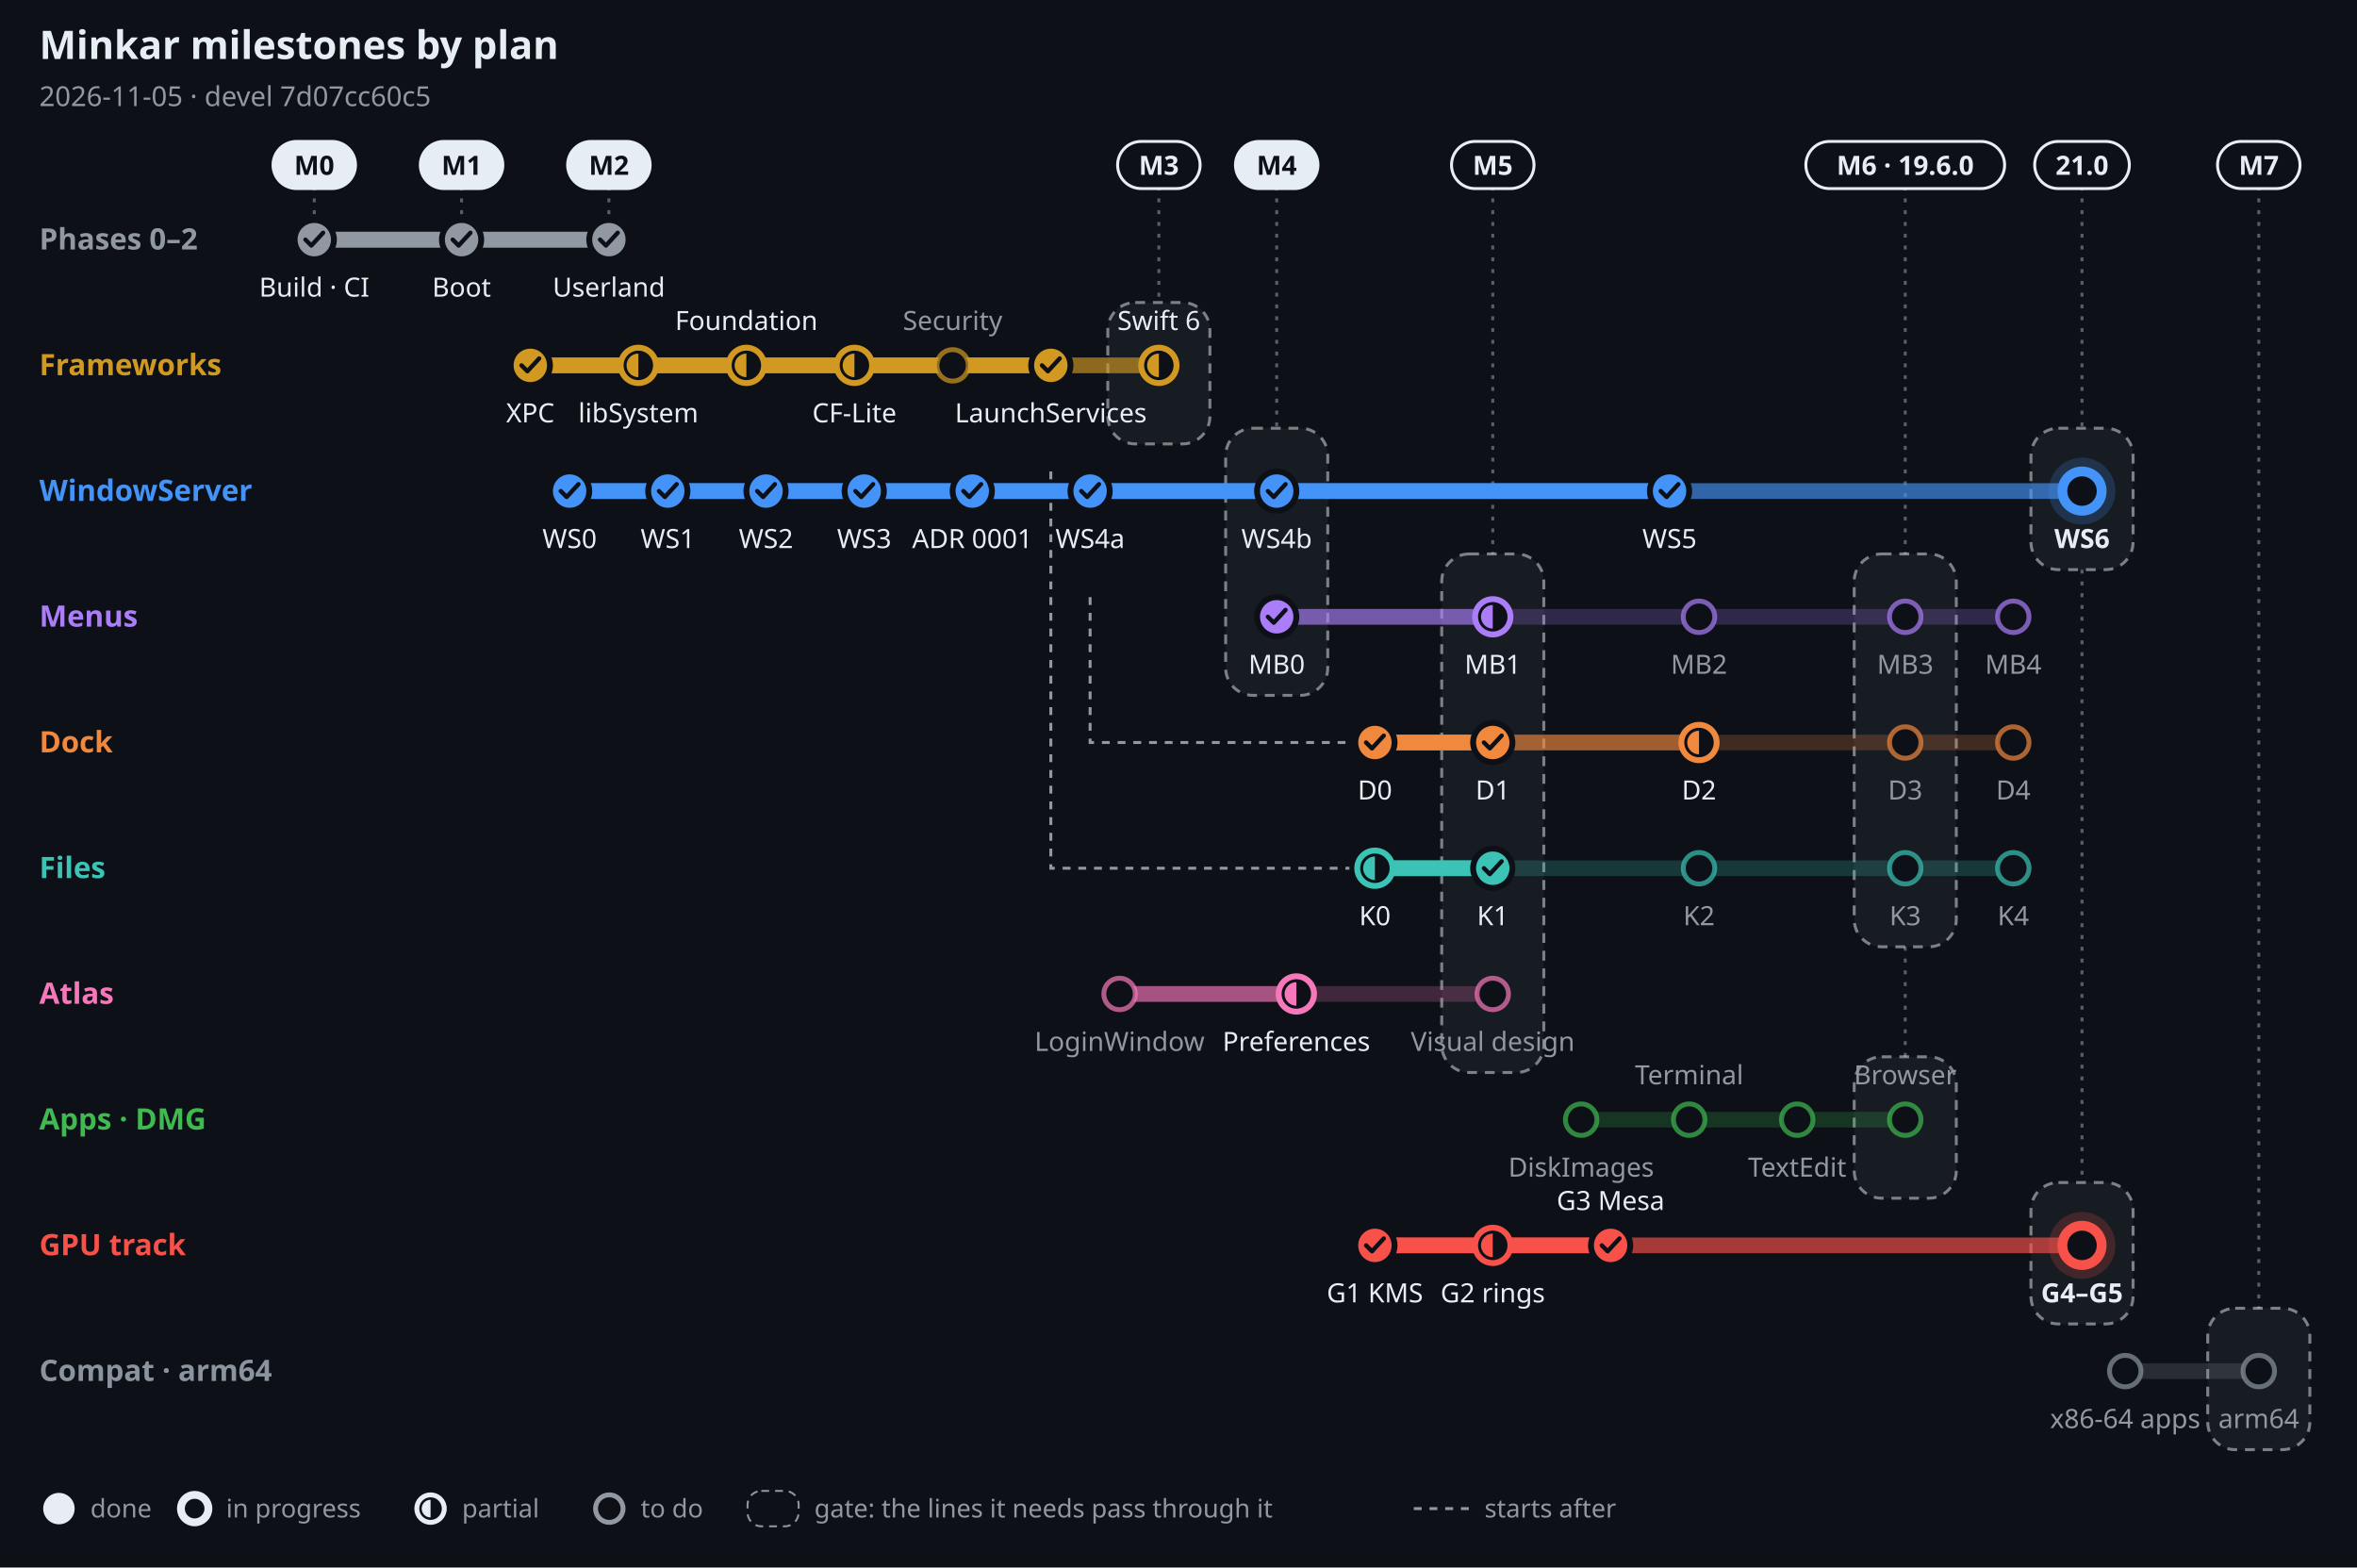
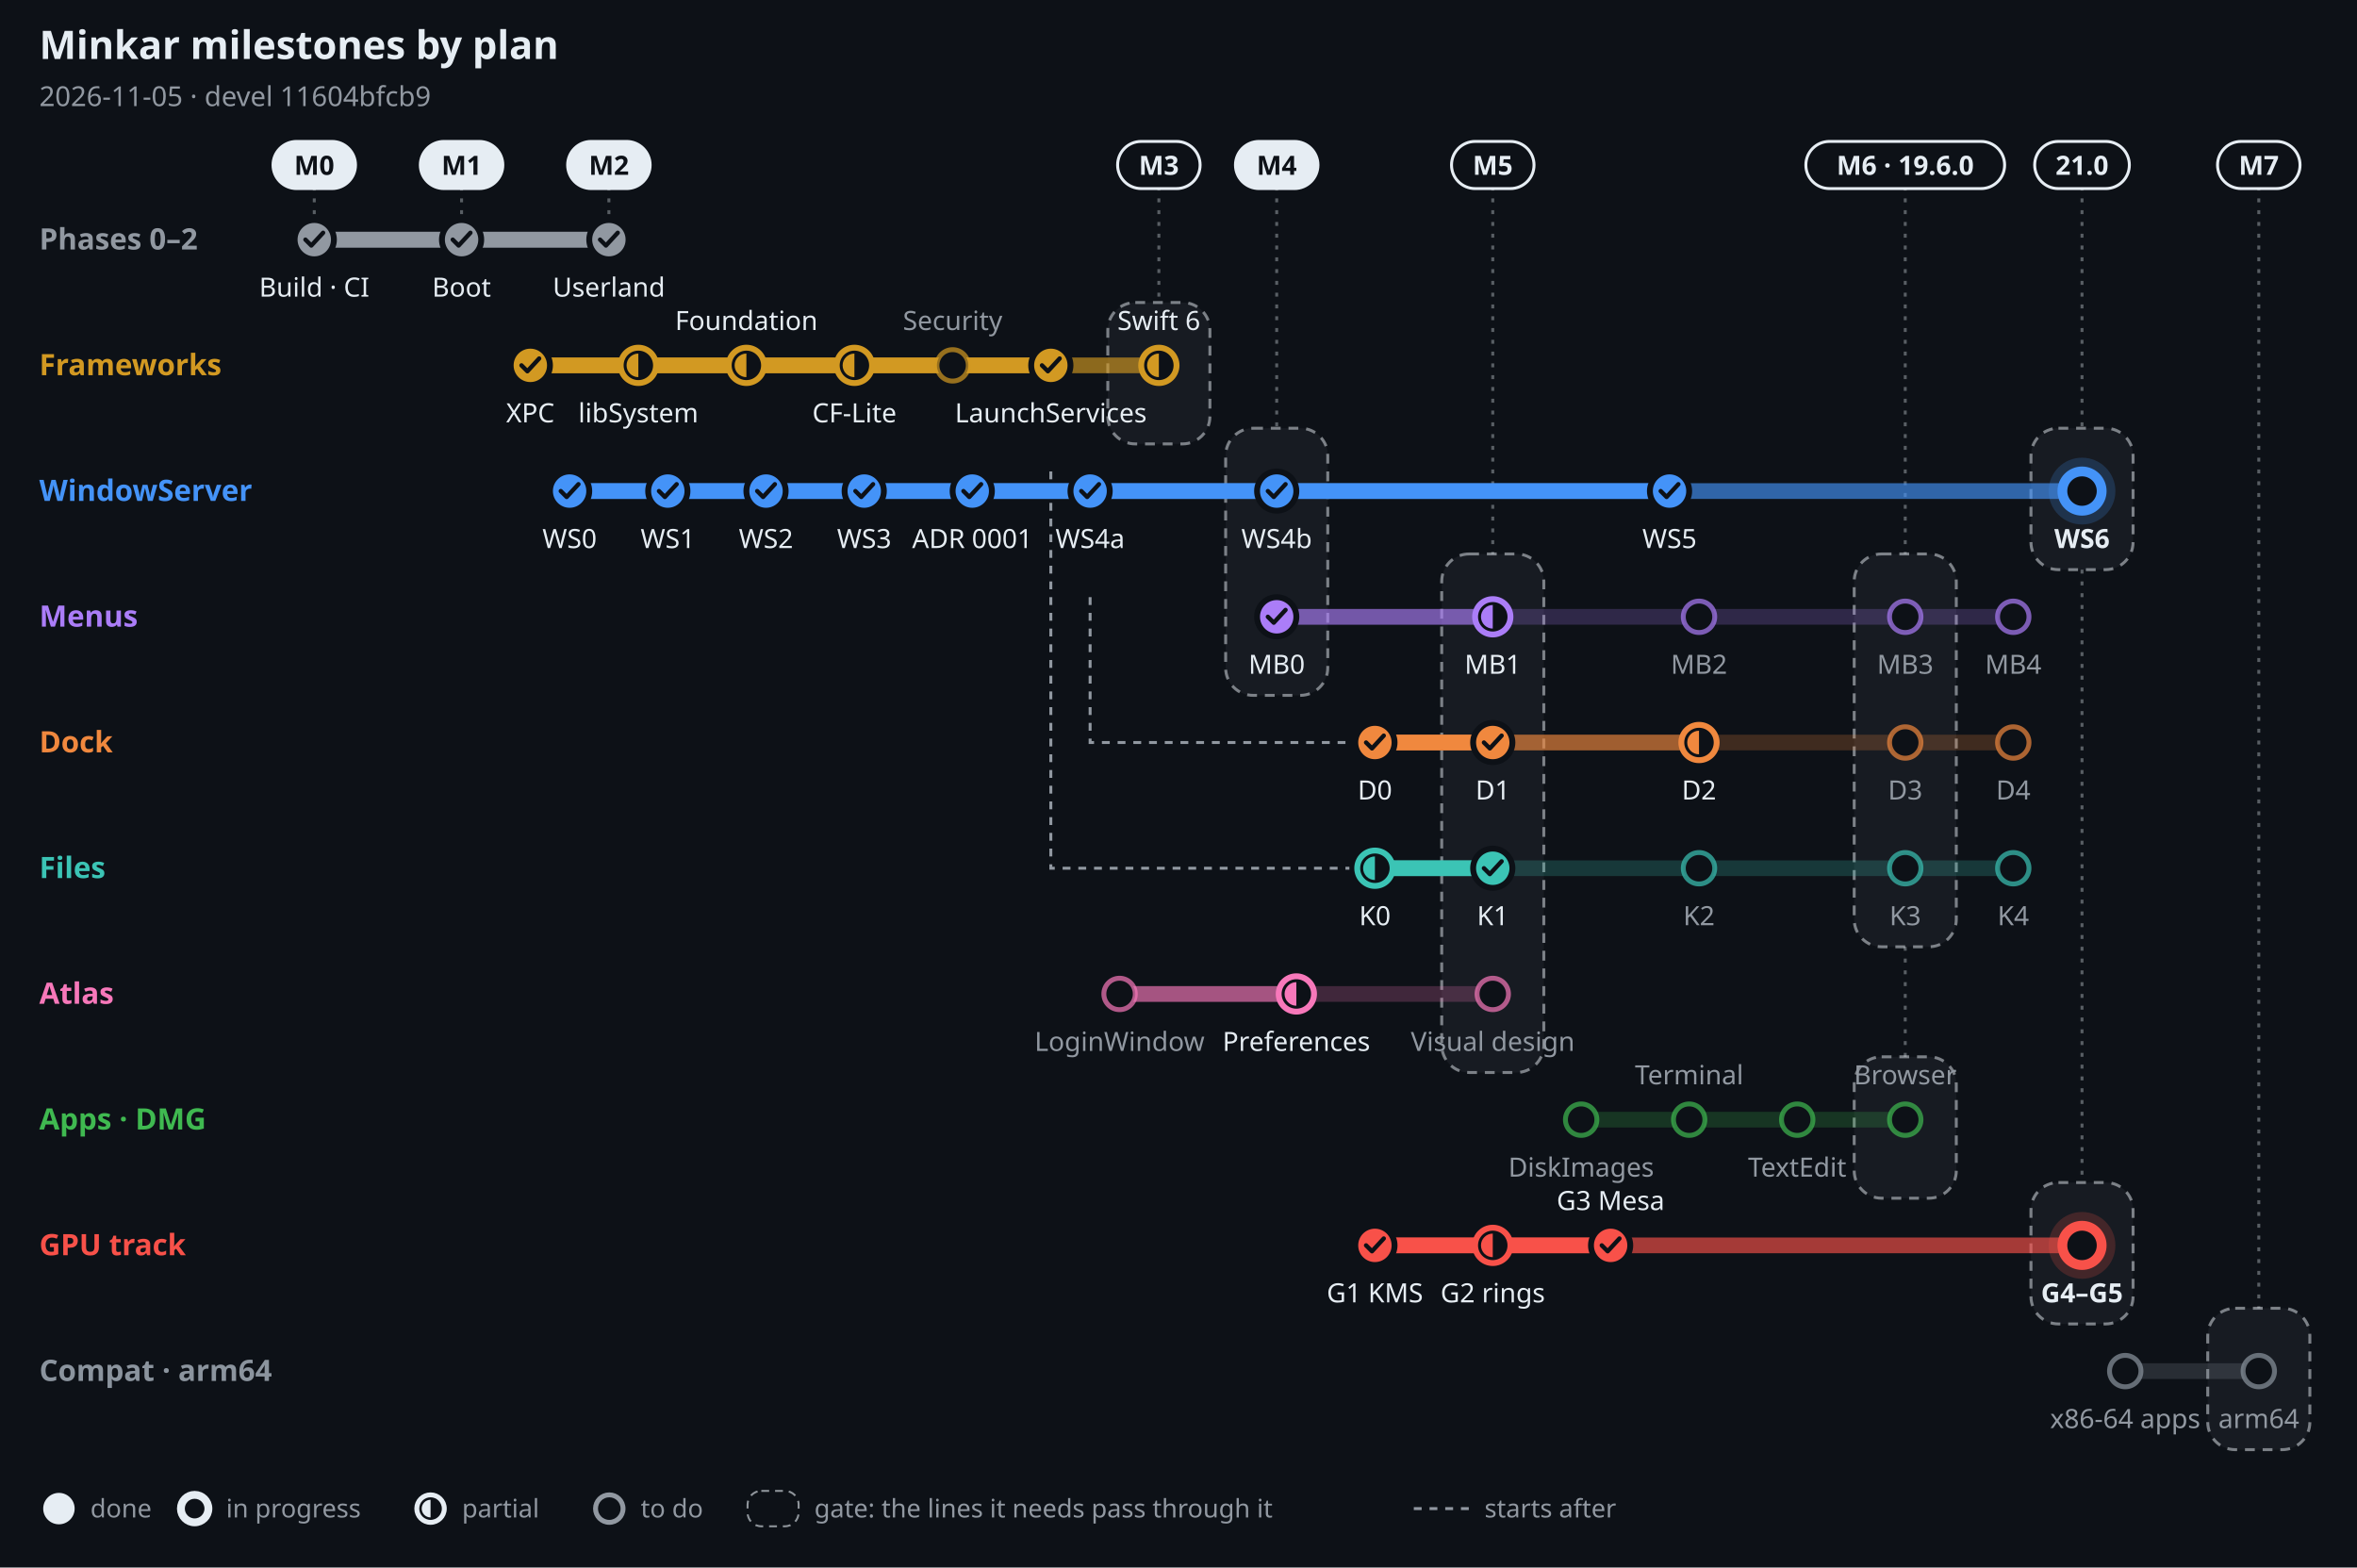
<svg xmlns="http://www.w3.org/2000/svg" width="1200" height="798" viewBox="0 0 1200 798" font-family="-apple-system, BlinkMacSystemFont, 'Segoe UI', 'Noto Sans', Helvetica, Arial, sans-serif" role="img" aria-label="Minkar milestones by plan, 2026-11-05">
  <rect width="1200" height="798" fill="#0d1117" />
  <text x="20" y="30" font-size="20" font-weight="700" fill="#e6edf3" text-anchor="start">Minkar milestones by plan</text>
-   <text x="20" y="54" font-size="14" font-weight="400" fill="#9198a1" text-anchor="start">2026-11-05 · devel 7d07cc60c5</text>
+   <text x="20" y="54" font-size="14" font-weight="400" fill="#9198a1" text-anchor="start">2026-11-05 · devel 11604bfcb9</text>
  <line x1="160" y1="95" x2="160" y2="110" stroke="#e6edf3" stroke-opacity=".35" stroke-width="1.5" stroke-dasharray="2 4" />
  <rect x="139" y="72" width="42" height="24" rx="12" fill="#e6edf3" stroke="#e6edf3" stroke-width="1.5" />
  <text x="160" y="89" font-size="13.5" font-weight="700" fill="#0d1117" text-anchor="middle">M0</text>
  <line x1="235" y1="95" x2="235" y2="110" stroke="#e6edf3" stroke-opacity=".35" stroke-width="1.5" stroke-dasharray="2 4" />
  <rect x="214" y="72" width="42" height="24" rx="12" fill="#e6edf3" stroke="#e6edf3" stroke-width="1.5" />
  <text x="235" y="89" font-size="13.5" font-weight="700" fill="#0d1117" text-anchor="middle">M1</text>
  <line x1="310" y1="95" x2="310" y2="110" stroke="#e6edf3" stroke-opacity=".35" stroke-width="1.5" stroke-dasharray="2 4" />
  <rect x="289" y="72" width="42" height="24" rx="12" fill="#e6edf3" stroke="#e6edf3" stroke-width="1.5" />
  <text x="310" y="89" font-size="13.5" font-weight="700" fill="#0d1117" text-anchor="middle">M2</text>
  <line x1="590" y1="95" x2="590" y2="154" stroke="#e6edf3" stroke-opacity=".35" stroke-width="1.5" stroke-dasharray="2 4" />
  <rect x="564" y="154" width="52" height="72" rx="14" fill="#e6edf3" fill-opacity=".05" stroke="#e6edf3" stroke-opacity=".5" stroke-width="1.5" stroke-dasharray="5 4" />
  <rect x="569" y="72" width="42" height="24" rx="12" fill="#0d1117" stroke="#e6edf3" stroke-width="1.5" />
  <text x="590" y="89" font-size="13.5" font-weight="700" fill="#e6edf3" text-anchor="middle">M3</text>
  <line x1="650" y1="95" x2="650" y2="218" stroke="#e6edf3" stroke-opacity=".35" stroke-width="1.5" stroke-dasharray="2 4" />
  <rect x="624" y="218" width="52" height="136" rx="14" fill="#e6edf3" fill-opacity=".05" stroke="#e6edf3" stroke-opacity=".5" stroke-width="1.5" stroke-dasharray="5 4" />
  <rect x="629" y="72" width="42" height="24" rx="12" fill="#e6edf3" stroke="#e6edf3" stroke-width="1.5" />
  <text x="650" y="89" font-size="13.5" font-weight="700" fill="#0d1117" text-anchor="middle">M4</text>
  <line x1="760" y1="95" x2="760" y2="282" stroke="#e6edf3" stroke-opacity=".35" stroke-width="1.5" stroke-dasharray="2 4" />
  <rect x="734" y="282" width="52" height="264" rx="14" fill="#e6edf3" fill-opacity=".05" stroke="#e6edf3" stroke-opacity=".5" stroke-width="1.5" stroke-dasharray="5 4" />
  <rect x="739" y="72" width="42" height="24" rx="12" fill="#0d1117" stroke="#e6edf3" stroke-width="1.5" />
  <text x="760" y="89" font-size="13.5" font-weight="700" fill="#e6edf3" text-anchor="middle">M5</text>
  <line x1="970" y1="95" x2="970" y2="282" stroke="#e6edf3" stroke-opacity=".35" stroke-width="1.5" stroke-dasharray="2 4" />
  <rect x="944" y="282" width="52" height="200" rx="14" fill="#e6edf3" fill-opacity=".05" stroke="#e6edf3" stroke-opacity=".5" stroke-width="1.5" stroke-dasharray="5 4" />
  <line x1="970" y1="482" x2="970" y2="538" stroke="#e6edf3" stroke-opacity=".35" stroke-width="1.5" stroke-dasharray="2 4" />
  <rect x="944" y="538" width="52" height="72" rx="14" fill="#e6edf3" fill-opacity=".05" stroke="#e6edf3" stroke-opacity=".5" stroke-width="1.5" stroke-dasharray="5 4" />
  <rect x="919.4" y="72" width="101.2" height="24" rx="12" fill="#0d1117" stroke="#e6edf3" stroke-width="1.5" />
  <text x="970" y="89" font-size="13.5" font-weight="700" fill="#e6edf3" text-anchor="middle">M6 · 19.6.0</text>
  <line x1="1060" y1="95" x2="1060" y2="218" stroke="#e6edf3" stroke-opacity=".35" stroke-width="1.5" stroke-dasharray="2 4" />
  <rect x="1034" y="218" width="52" height="72" rx="14" fill="#e6edf3" fill-opacity=".05" stroke="#e6edf3" stroke-opacity=".5" stroke-width="1.5" stroke-dasharray="5 4" />
  <line x1="1060" y1="290" x2="1060" y2="602" stroke="#e6edf3" stroke-opacity=".35" stroke-width="1.5" stroke-dasharray="2 4" />
  <rect x="1034" y="602" width="52" height="72" rx="14" fill="#e6edf3" fill-opacity=".05" stroke="#e6edf3" stroke-opacity=".5" stroke-width="1.5" stroke-dasharray="5 4" />
  <rect x="1035.9" y="72" width="48.2" height="24" rx="12" fill="#0d1117" stroke="#e6edf3" stroke-width="1.5" />
  <text x="1060" y="89" font-size="13.5" font-weight="700" fill="#e6edf3" text-anchor="middle">21.0</text>
  <line x1="1150" y1="95" x2="1150" y2="666" stroke="#e6edf3" stroke-opacity=".35" stroke-width="1.5" stroke-dasharray="2 4" />
  <rect x="1124" y="666" width="52" height="72" rx="14" fill="#e6edf3" fill-opacity=".05" stroke="#e6edf3" stroke-opacity=".5" stroke-width="1.5" stroke-dasharray="5 4" />
  <rect x="1129" y="72" width="42" height="24" rx="12" fill="#0d1117" stroke="#e6edf3" stroke-width="1.5" />
  <text x="1150" y="89" font-size="13.5" font-weight="700" fill="#e6edf3" text-anchor="middle">M7</text>
  <path d="M555 304 V378 H687" fill="none" stroke="#9198a1" stroke-width="1.5" stroke-dasharray="4 4" />
  <path d="M535 240 V442 H687" fill="none" stroke="#9198a1" stroke-width="1.5" stroke-dasharray="4 4" />
  <text x="20" y="127" font-size="15" font-weight="700" fill="#9198a1" text-anchor="start">Phases 0–2</text>
  <line x1="160" y1="122" x2="310" y2="122" stroke="#9198a1" stroke-opacity=".22" stroke-width="8" stroke-linecap="round" />
  <line x1="160" y1="122" x2="310" y2="122" stroke="#9198a1" stroke-opacity=".55" stroke-width="8" stroke-linecap="round" />
  <line x1="160" y1="122" x2="310" y2="122" stroke="#9198a1" stroke-opacity="1" stroke-width="8" stroke-linecap="round" />
  <circle cx="160" cy="122" r="10" fill="#9198a1" stroke="#0d1117" stroke-width="3" />
  <path d="M155.5 122 l3 3 l6 -6.5" fill="none" stroke="#0d1117" stroke-width="2.2" stroke-linecap="round" stroke-linejoin="round" />
  <text x="160" y="151" font-size="13.5" font-weight="500" fill="#e6edf3" text-anchor="middle">Build · CI</text>
  <circle cx="235" cy="122" r="10" fill="#9198a1" stroke="#0d1117" stroke-width="3" />
  <path d="M230.5 122 l3 3 l6 -6.5" fill="none" stroke="#0d1117" stroke-width="2.2" stroke-linecap="round" stroke-linejoin="round" />
  <text x="235" y="151" font-size="13.5" font-weight="500" fill="#e6edf3" text-anchor="middle">Boot</text>
  <circle cx="310" cy="122" r="10" fill="#9198a1" stroke="#0d1117" stroke-width="3" />
  <path d="M305.5 122 l3 3 l6 -6.5" fill="none" stroke="#0d1117" stroke-width="2.2" stroke-linecap="round" stroke-linejoin="round" />
  <text x="310" y="151" font-size="13.5" font-weight="500" fill="#e6edf3" text-anchor="middle">Userland</text>
  <text x="20" y="191" font-size="15" font-weight="700" fill="#d29922" text-anchor="start">Frameworks</text>
  <line x1="270" y1="186" x2="590" y2="186" stroke="#d29922" stroke-opacity=".22" stroke-width="8" stroke-linecap="round" />
  <line x1="270" y1="186" x2="590" y2="186" stroke="#d29922" stroke-opacity=".55" stroke-width="8" stroke-linecap="round" />
  <line x1="270" y1="186" x2="535" y2="186" stroke="#d29922" stroke-opacity="1" stroke-width="8" stroke-linecap="round" />
  <circle cx="270" cy="186" r="10" fill="#d29922" stroke="#0d1117" stroke-width="3" />
  <path d="M265.5 186 l3 3 l6 -6.5" fill="none" stroke="#0d1117" stroke-width="2.2" stroke-linecap="round" stroke-linejoin="round" />
  <text x="270" y="215" font-size="13.5" font-weight="500" fill="#e6edf3" text-anchor="middle">XPC</text>
  <circle cx="325" cy="186" r="9" fill="#0d1117" stroke="#d29922" stroke-width="3" />
  <path d="M325 180 A6 6 0 0 0 325 192 Z" fill="#d29922" />
  <text x="325" y="215" font-size="13.5" font-weight="500" fill="#e6edf3" text-anchor="middle">libSystem</text>
  <circle cx="380" cy="186" r="9" fill="#0d1117" stroke="#d29922" stroke-width="3" />
  <path d="M380 180 A6 6 0 0 0 380 192 Z" fill="#d29922" />
  <text x="380" y="168" font-size="13.5" font-weight="500" fill="#e6edf3" text-anchor="middle">Foundation</text>
  <circle cx="435" cy="186" r="9" fill="#0d1117" stroke="#d29922" stroke-width="3" />
  <path d="M435 180 A6 6 0 0 0 435 192 Z" fill="#d29922" />
  <text x="435" y="215" font-size="13.5" font-weight="500" fill="#e6edf3" text-anchor="middle">CF-Lite</text>
  <circle cx="485" cy="186" r="8" fill="#0d1117" stroke="#d29922" stroke-opacity=".7" stroke-width="2.5" />
  <text x="485" y="168" font-size="13.5" font-weight="500" fill="#9198a1" text-anchor="middle">Security</text>
  <circle cx="535" cy="186" r="10" fill="#d29922" stroke="#0d1117" stroke-width="3" />
  <path d="M530.5 186 l3 3 l6 -6.5" fill="none" stroke="#0d1117" stroke-width="2.2" stroke-linecap="round" stroke-linejoin="round" />
  <text x="535" y="215" font-size="13.5" font-weight="500" fill="#e6edf3" text-anchor="middle">LaunchServices</text>
  <circle cx="590" cy="186" r="9" fill="#0d1117" stroke="#d29922" stroke-width="3" />
  <path d="M590 180 A6 6 0 0 0 590 192 Z" fill="#d29922" />
  <text x="590" y="168" font-size="13.5" font-weight="500" fill="#e6edf3" text-anchor="middle">Swift 6</text>
  <text x="20" y="255" font-size="15" font-weight="700" fill="#4493f8" text-anchor="start">WindowServer</text>
  <line x1="290" y1="250" x2="1060" y2="250" stroke="#4493f8" stroke-opacity=".22" stroke-width="8" stroke-linecap="round" />
  <line x1="290" y1="250" x2="1060" y2="250" stroke="#4493f8" stroke-opacity=".55" stroke-width="8" stroke-linecap="round" />
  <line x1="290" y1="250" x2="850" y2="250" stroke="#4493f8" stroke-opacity="1" stroke-width="8" stroke-linecap="round" />
  <circle cx="290" cy="250" r="10" fill="#4493f8" stroke="#0d1117" stroke-width="3" />
  <path d="M285.5 250 l3 3 l6 -6.5" fill="none" stroke="#0d1117" stroke-width="2.2" stroke-linecap="round" stroke-linejoin="round" />
  <text x="290" y="279" font-size="13.5" font-weight="500" fill="#e6edf3" text-anchor="middle">WS0</text>
  <circle cx="340" cy="250" r="10" fill="#4493f8" stroke="#0d1117" stroke-width="3" />
  <path d="M335.5 250 l3 3 l6 -6.5" fill="none" stroke="#0d1117" stroke-width="2.2" stroke-linecap="round" stroke-linejoin="round" />
  <text x="340" y="279" font-size="13.5" font-weight="500" fill="#e6edf3" text-anchor="middle">WS1</text>
  <circle cx="390" cy="250" r="10" fill="#4493f8" stroke="#0d1117" stroke-width="3" />
  <path d="M385.5 250 l3 3 l6 -6.5" fill="none" stroke="#0d1117" stroke-width="2.2" stroke-linecap="round" stroke-linejoin="round" />
  <text x="390" y="279" font-size="13.5" font-weight="500" fill="#e6edf3" text-anchor="middle">WS2</text>
  <circle cx="440" cy="250" r="10" fill="#4493f8" stroke="#0d1117" stroke-width="3" />
  <path d="M435.5 250 l3 3 l6 -6.5" fill="none" stroke="#0d1117" stroke-width="2.2" stroke-linecap="round" stroke-linejoin="round" />
  <text x="440" y="279" font-size="13.5" font-weight="500" fill="#e6edf3" text-anchor="middle">WS3</text>
  <circle cx="495" cy="250" r="10" fill="#4493f8" stroke="#0d1117" stroke-width="3" />
  <path d="M490.5 250 l3 3 l6 -6.5" fill="none" stroke="#0d1117" stroke-width="2.2" stroke-linecap="round" stroke-linejoin="round" />
  <text x="495" y="279" font-size="13.5" font-weight="500" fill="#e6edf3" text-anchor="middle">ADR 0001</text>
  <circle cx="555" cy="250" r="10" fill="#4493f8" stroke="#0d1117" stroke-width="3" />
  <path d="M550.5 250 l3 3 l6 -6.5" fill="none" stroke="#0d1117" stroke-width="2.2" stroke-linecap="round" stroke-linejoin="round" />
  <text x="555" y="279" font-size="13.5" font-weight="500" fill="#e6edf3" text-anchor="middle">WS4a</text>
  <circle cx="650" cy="250" r="10" fill="#4493f8" stroke="#0d1117" stroke-width="3" />
  <path d="M645.5 250 l3 3 l6 -6.5" fill="none" stroke="#0d1117" stroke-width="2.2" stroke-linecap="round" stroke-linejoin="round" />
  <text x="650" y="279" font-size="13.5" font-weight="500" fill="#e6edf3" text-anchor="middle">WS4b</text>
  <circle cx="850" cy="250" r="10" fill="#4493f8" stroke="#0d1117" stroke-width="3" />
  <path d="M845.5 250 l3 3 l6 -6.5" fill="none" stroke="#0d1117" stroke-width="2.2" stroke-linecap="round" stroke-linejoin="round" />
  <text x="850" y="279" font-size="13.5" font-weight="500" fill="#e6edf3" text-anchor="middle">WS5</text>
  <circle cx="1060" cy="250" r="17" fill="#4493f8" fill-opacity=".2" />
  <circle cx="1060" cy="250" r="10" fill="#0d1117" stroke="#4493f8" stroke-width="5" />
  <text x="1060" y="279" font-size="13.5" font-weight="700" fill="#e6edf3" text-anchor="middle">WS6</text>
  <text x="20" y="319" font-size="15" font-weight="700" fill="#ab7df8" text-anchor="start">Menus</text>
  <line x1="650" y1="314" x2="1025" y2="314" stroke="#ab7df8" stroke-opacity=".22" stroke-width="8" stroke-linecap="round" />
  <line x1="650" y1="314" x2="760" y2="314" stroke="#ab7df8" stroke-opacity=".55" stroke-width="8" stroke-linecap="round" />
  <line x1="650" y1="314" x2="650" y2="314" stroke="#ab7df8" stroke-opacity="1" stroke-width="8" stroke-linecap="round" />
  <circle cx="650" cy="314" r="10" fill="#ab7df8" stroke="#0d1117" stroke-width="3" />
  <path d="M645.5 314 l3 3 l6 -6.5" fill="none" stroke="#0d1117" stroke-width="2.2" stroke-linecap="round" stroke-linejoin="round" />
  <text x="650" y="343" font-size="13.5" font-weight="500" fill="#e6edf3" text-anchor="middle">MB0</text>
  <circle cx="760" cy="314" r="9" fill="#0d1117" stroke="#ab7df8" stroke-width="3" />
  <path d="M760 308 A6 6 0 0 0 760 320 Z" fill="#ab7df8" />
  <text x="760" y="343" font-size="13.5" font-weight="500" fill="#e6edf3" text-anchor="middle">MB1</text>
  <circle cx="865" cy="314" r="8" fill="#0d1117" stroke="#ab7df8" stroke-opacity=".7" stroke-width="2.5" />
  <text x="865" y="343" font-size="13.5" font-weight="500" fill="#9198a1" text-anchor="middle">MB2</text>
  <circle cx="970" cy="314" r="8" fill="#0d1117" stroke="#ab7df8" stroke-opacity=".7" stroke-width="2.5" />
  <text x="970" y="343" font-size="13.5" font-weight="500" fill="#9198a1" text-anchor="middle">MB3</text>
  <circle cx="1025" cy="314" r="8" fill="#0d1117" stroke="#ab7df8" stroke-opacity=".7" stroke-width="2.5" />
  <text x="1025" y="343" font-size="13.5" font-weight="500" fill="#9198a1" text-anchor="middle">MB4</text>
  <text x="20" y="383" font-size="15" font-weight="700" fill="#f0883e" text-anchor="start">Dock</text>
  <line x1="700" y1="378" x2="1025" y2="378" stroke="#f0883e" stroke-opacity=".22" stroke-width="8" stroke-linecap="round" />
  <line x1="700" y1="378" x2="865" y2="378" stroke="#f0883e" stroke-opacity=".55" stroke-width="8" stroke-linecap="round" />
  <line x1="700" y1="378" x2="760" y2="378" stroke="#f0883e" stroke-opacity="1" stroke-width="8" stroke-linecap="round" />
  <circle cx="700" cy="378" r="10" fill="#f0883e" stroke="#0d1117" stroke-width="3" />
  <path d="M695.5 378 l3 3 l6 -6.5" fill="none" stroke="#0d1117" stroke-width="2.2" stroke-linecap="round" stroke-linejoin="round" />
  <text x="700" y="407" font-size="13.5" font-weight="500" fill="#e6edf3" text-anchor="middle">D0</text>
  <circle cx="760" cy="378" r="10" fill="#f0883e" stroke="#0d1117" stroke-width="3" />
  <path d="M755.5 378 l3 3 l6 -6.5" fill="none" stroke="#0d1117" stroke-width="2.2" stroke-linecap="round" stroke-linejoin="round" />
  <text x="760" y="407" font-size="13.5" font-weight="500" fill="#e6edf3" text-anchor="middle">D1</text>
  <circle cx="865" cy="378" r="9" fill="#0d1117" stroke="#f0883e" stroke-width="3" />
  <path d="M865 372 A6 6 0 0 0 865 384 Z" fill="#f0883e" />
  <text x="865" y="407" font-size="13.5" font-weight="500" fill="#e6edf3" text-anchor="middle">D2</text>
  <circle cx="970" cy="378" r="8" fill="#0d1117" stroke="#f0883e" stroke-opacity=".7" stroke-width="2.5" />
  <text x="970" y="407" font-size="13.5" font-weight="500" fill="#9198a1" text-anchor="middle">D3</text>
  <circle cx="1025" cy="378" r="8" fill="#0d1117" stroke="#f0883e" stroke-opacity=".7" stroke-width="2.5" />
  <text x="1025" y="407" font-size="13.5" font-weight="500" fill="#9198a1" text-anchor="middle">D4</text>
  <text x="20" y="447" font-size="15" font-weight="700" fill="#3bc4b5" text-anchor="start">Files</text>
  <line x1="700" y1="442" x2="1025" y2="442" stroke="#3bc4b5" stroke-opacity=".22" stroke-width="8" stroke-linecap="round" />
  <line x1="700" y1="442" x2="760" y2="442" stroke="#3bc4b5" stroke-opacity=".55" stroke-width="8" stroke-linecap="round" />
  <line x1="700" y1="442" x2="760" y2="442" stroke="#3bc4b5" stroke-opacity="1" stroke-width="8" stroke-linecap="round" />
  <circle cx="700" cy="442" r="9" fill="#0d1117" stroke="#3bc4b5" stroke-width="3" />
  <path d="M700 436 A6 6 0 0 0 700 448 Z" fill="#3bc4b5" />
  <text x="700" y="471" font-size="13.5" font-weight="500" fill="#e6edf3" text-anchor="middle">K0</text>
  <circle cx="760" cy="442" r="10" fill="#3bc4b5" stroke="#0d1117" stroke-width="3" />
  <path d="M755.5 442 l3 3 l6 -6.5" fill="none" stroke="#0d1117" stroke-width="2.2" stroke-linecap="round" stroke-linejoin="round" />
  <text x="760" y="471" font-size="13.5" font-weight="500" fill="#e6edf3" text-anchor="middle">K1</text>
  <circle cx="865" cy="442" r="8" fill="#0d1117" stroke="#3bc4b5" stroke-opacity=".7" stroke-width="2.5" />
  <text x="865" y="471" font-size="13.5" font-weight="500" fill="#9198a1" text-anchor="middle">K2</text>
  <circle cx="970" cy="442" r="8" fill="#0d1117" stroke="#3bc4b5" stroke-opacity=".7" stroke-width="2.5" />
  <text x="970" y="471" font-size="13.5" font-weight="500" fill="#9198a1" text-anchor="middle">K3</text>
  <circle cx="1025" cy="442" r="8" fill="#0d1117" stroke="#3bc4b5" stroke-opacity=".7" stroke-width="2.5" />
  <text x="1025" y="471" font-size="13.5" font-weight="500" fill="#9198a1" text-anchor="middle">K4</text>
  <text x="20" y="511" font-size="15" font-weight="700" fill="#f778ba" text-anchor="start">Atlas</text>
  <line x1="570" y1="506" x2="760" y2="506" stroke="#f778ba" stroke-opacity=".22" stroke-width="8" stroke-linecap="round" />
  <line x1="570" y1="506" x2="660" y2="506" stroke="#f778ba" stroke-opacity=".55" stroke-width="8" stroke-linecap="round" />
  <circle cx="570" cy="506" r="8" fill="#0d1117" stroke="#f778ba" stroke-opacity=".7" stroke-width="2.5" />
  <text x="570" y="535" font-size="13.5" font-weight="500" fill="#9198a1" text-anchor="middle">LoginWindow</text>
  <circle cx="660" cy="506" r="9" fill="#0d1117" stroke="#f778ba" stroke-width="3" />
  <path d="M660 500 A6 6 0 0 0 660 512 Z" fill="#f778ba" />
  <text x="660" y="535" font-size="13.5" font-weight="500" fill="#e6edf3" text-anchor="middle">Preferences</text>
  <circle cx="760" cy="506" r="8" fill="#0d1117" stroke="#f778ba" stroke-opacity=".7" stroke-width="2.5" />
  <text x="760" y="535" font-size="13.5" font-weight="500" fill="#9198a1" text-anchor="middle">Visual design</text>
  <text x="20" y="575" font-size="15" font-weight="700" fill="#3fb950" text-anchor="start">Apps · DMG</text>
  <line x1="805" y1="570" x2="970" y2="570" stroke="#3fb950" stroke-opacity=".22" stroke-width="8" stroke-linecap="round" />
  <circle cx="805" cy="570" r="8" fill="#0d1117" stroke="#3fb950" stroke-opacity=".7" stroke-width="2.5" />
  <text x="805" y="599" font-size="13.5" font-weight="500" fill="#9198a1" text-anchor="middle">DiskImages</text>
  <circle cx="860" cy="570" r="8" fill="#0d1117" stroke="#3fb950" stroke-opacity=".7" stroke-width="2.5" />
  <text x="860" y="552" font-size="13.5" font-weight="500" fill="#9198a1" text-anchor="middle">Terminal</text>
  <circle cx="915" cy="570" r="8" fill="#0d1117" stroke="#3fb950" stroke-opacity=".7" stroke-width="2.5" />
  <text x="915" y="599" font-size="13.5" font-weight="500" fill="#9198a1" text-anchor="middle">TextEdit</text>
  <circle cx="970" cy="570" r="8" fill="#0d1117" stroke="#3fb950" stroke-opacity=".7" stroke-width="2.5" />
  <text x="970" y="552" font-size="13.5" font-weight="500" fill="#9198a1" text-anchor="middle">Browser</text>
  <text x="20" y="639" font-size="15" font-weight="700" fill="#f85149" text-anchor="start">GPU track</text>
  <line x1="700" y1="634" x2="1060" y2="634" stroke="#f85149" stroke-opacity=".22" stroke-width="8" stroke-linecap="round" />
  <line x1="700" y1="634" x2="1060" y2="634" stroke="#f85149" stroke-opacity=".55" stroke-width="8" stroke-linecap="round" />
  <line x1="700" y1="634" x2="820" y2="634" stroke="#f85149" stroke-opacity="1" stroke-width="8" stroke-linecap="round" />
  <circle cx="700" cy="634" r="10" fill="#f85149" stroke="#0d1117" stroke-width="3" />
  <path d="M695.5 634 l3 3 l6 -6.5" fill="none" stroke="#0d1117" stroke-width="2.2" stroke-linecap="round" stroke-linejoin="round" />
  <text x="700" y="663" font-size="13.5" font-weight="500" fill="#e6edf3" text-anchor="middle">G1 KMS</text>
  <circle cx="760" cy="634" r="9" fill="#0d1117" stroke="#f85149" stroke-width="3" />
  <path d="M760 628 A6 6 0 0 0 760 640 Z" fill="#f85149" />
  <text x="760" y="663" font-size="13.5" font-weight="500" fill="#e6edf3" text-anchor="middle">G2 rings</text>
  <circle cx="820" cy="634" r="10" fill="#f85149" stroke="#0d1117" stroke-width="3" />
  <path d="M815.5 634 l3 3 l6 -6.5" fill="none" stroke="#0d1117" stroke-width="2.2" stroke-linecap="round" stroke-linejoin="round" />
  <text x="820" y="616" font-size="13.5" font-weight="500" fill="#e6edf3" text-anchor="middle">G3 Mesa</text>
  <circle cx="1060" cy="634" r="17" fill="#f85149" fill-opacity=".2" />
  <circle cx="1060" cy="634" r="10" fill="#0d1117" stroke="#f85149" stroke-width="5" />
  <text x="1060" y="663" font-size="13.5" font-weight="700" fill="#e6edf3" text-anchor="middle">G4–G5</text>
  <text x="20" y="703" font-size="15" font-weight="700" fill="#8b949e" text-anchor="start">Compat · arm64</text>
  <line x1="1082" y1="698" x2="1150" y2="698" stroke="#8b949e" stroke-opacity=".22" stroke-width="8" stroke-linecap="round" />
  <circle cx="1082" cy="698" r="8" fill="#0d1117" stroke="#8b949e" stroke-opacity=".7" stroke-width="2.5" />
  <text x="1082" y="727" font-size="13.5" font-weight="500" fill="#9198a1" text-anchor="middle">x86-64 apps</text>
  <circle cx="1150" cy="698" r="8" fill="#0d1117" stroke="#8b949e" stroke-opacity=".7" stroke-width="2.5" />
  <text x="1150" y="727" font-size="13.5" font-weight="500" fill="#9198a1" text-anchor="middle">arm64</text>
  <circle cx="30" cy="768" r="8" fill="#e6edf3" />
  <text x="46" y="772.5" font-size="13" font-weight="400" fill="#9198a1" text-anchor="start">done</text>
  <circle cx="99.1" cy="768" r="7" fill="#0d1117" stroke="#e6edf3" stroke-width="4" />
  <text x="115.1" y="772.5" font-size="13" font-weight="400" fill="#9198a1" text-anchor="start">in progress</text>
  <circle cx="219.2" cy="768" r="7" fill="#0d1117" stroke="#e6edf3" stroke-width="2.5" />
  <path d="M219.2 763.5 A4.5 4.5 0 0 0 219.2 772.5 Z" fill="#e6edf3" />
  <text x="235.2" y="772.5" font-size="13" font-weight="400" fill="#9198a1" text-anchor="start">partial</text>
  <circle cx="310.2" cy="768" r="7" fill="#0d1117" stroke="#9198a1" stroke-width="2.5" />
  <text x="326.2" y="772.5" font-size="13" font-weight="400" fill="#9198a1" text-anchor="start">to do</text>
  <rect x="380.6" y="759" width="26" height="18" rx="7" fill="none" stroke="#e6edf3" stroke-opacity=".6" stroke-dasharray="4 3" />
  <text x="414.6" y="772.5" font-size="13" font-weight="400" fill="#9198a1" text-anchor="start">gate: the lines it needs pass through it</text>
  <path d="M719.8 768 h28" stroke="#9198a1" stroke-width="1.5" stroke-dasharray="4 4" />
  <text x="755.8" y="772.5" font-size="13" font-weight="400" fill="#9198a1" text-anchor="start">starts after</text>
</svg>
